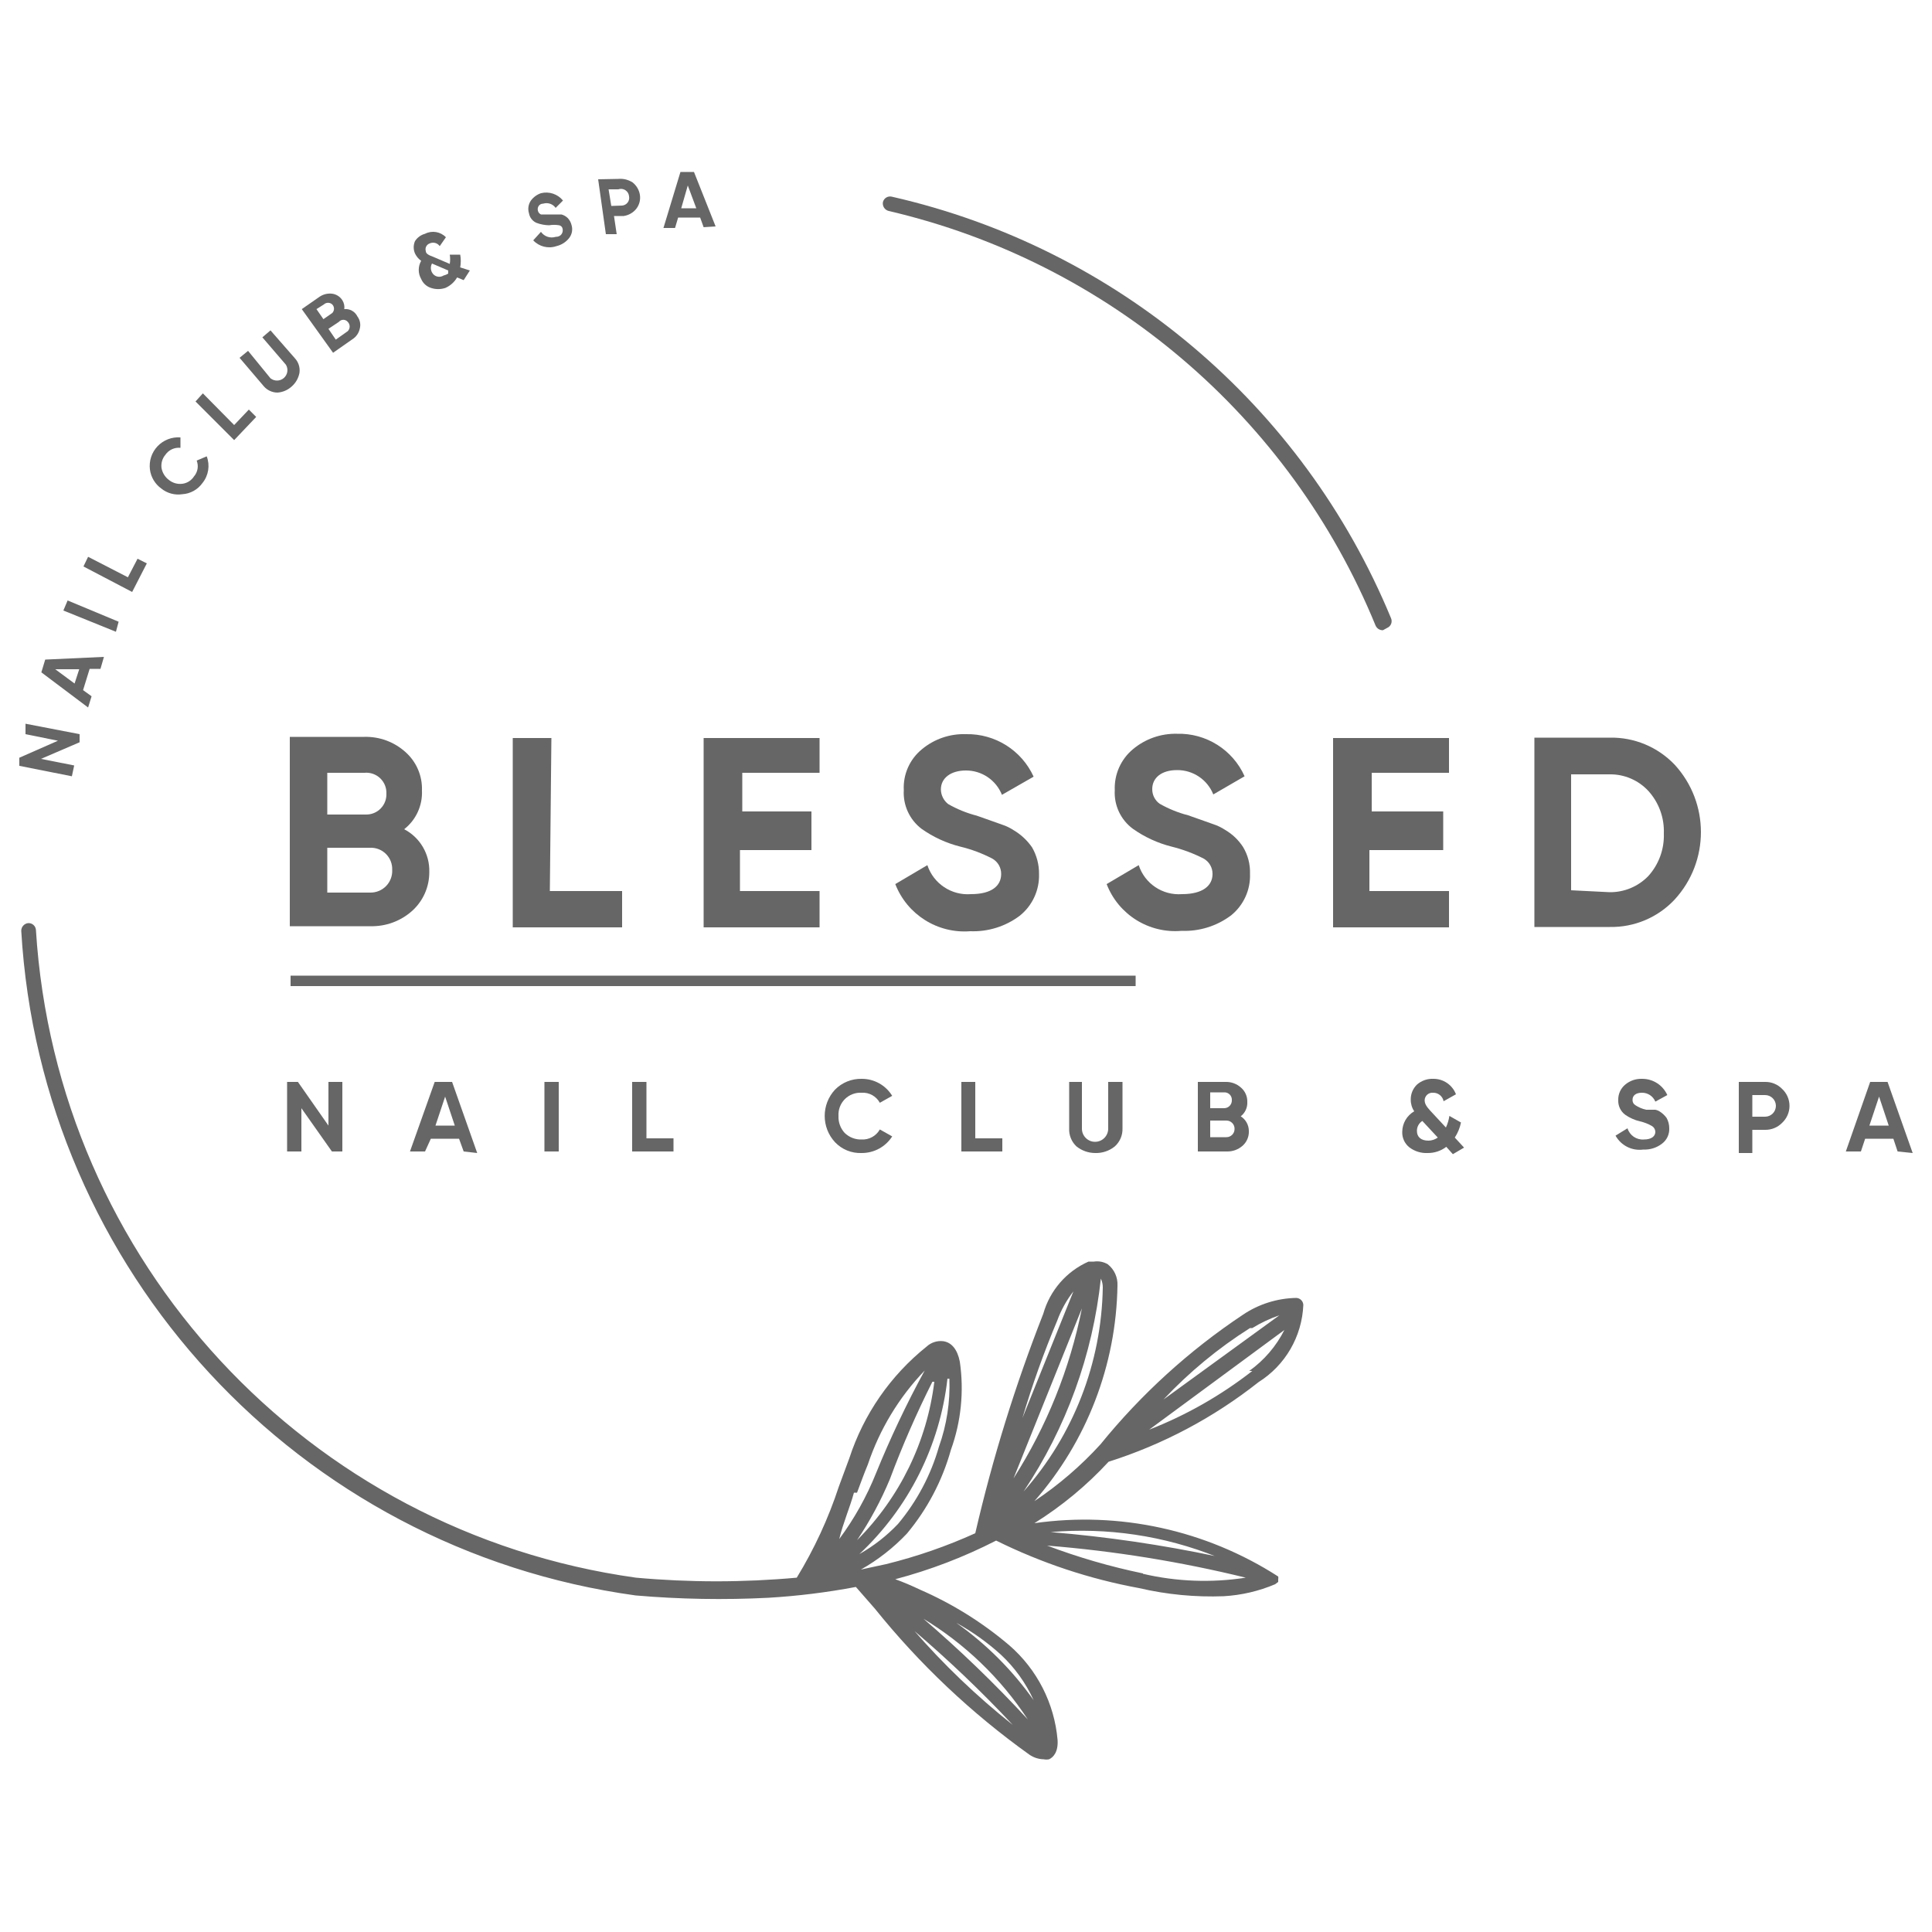
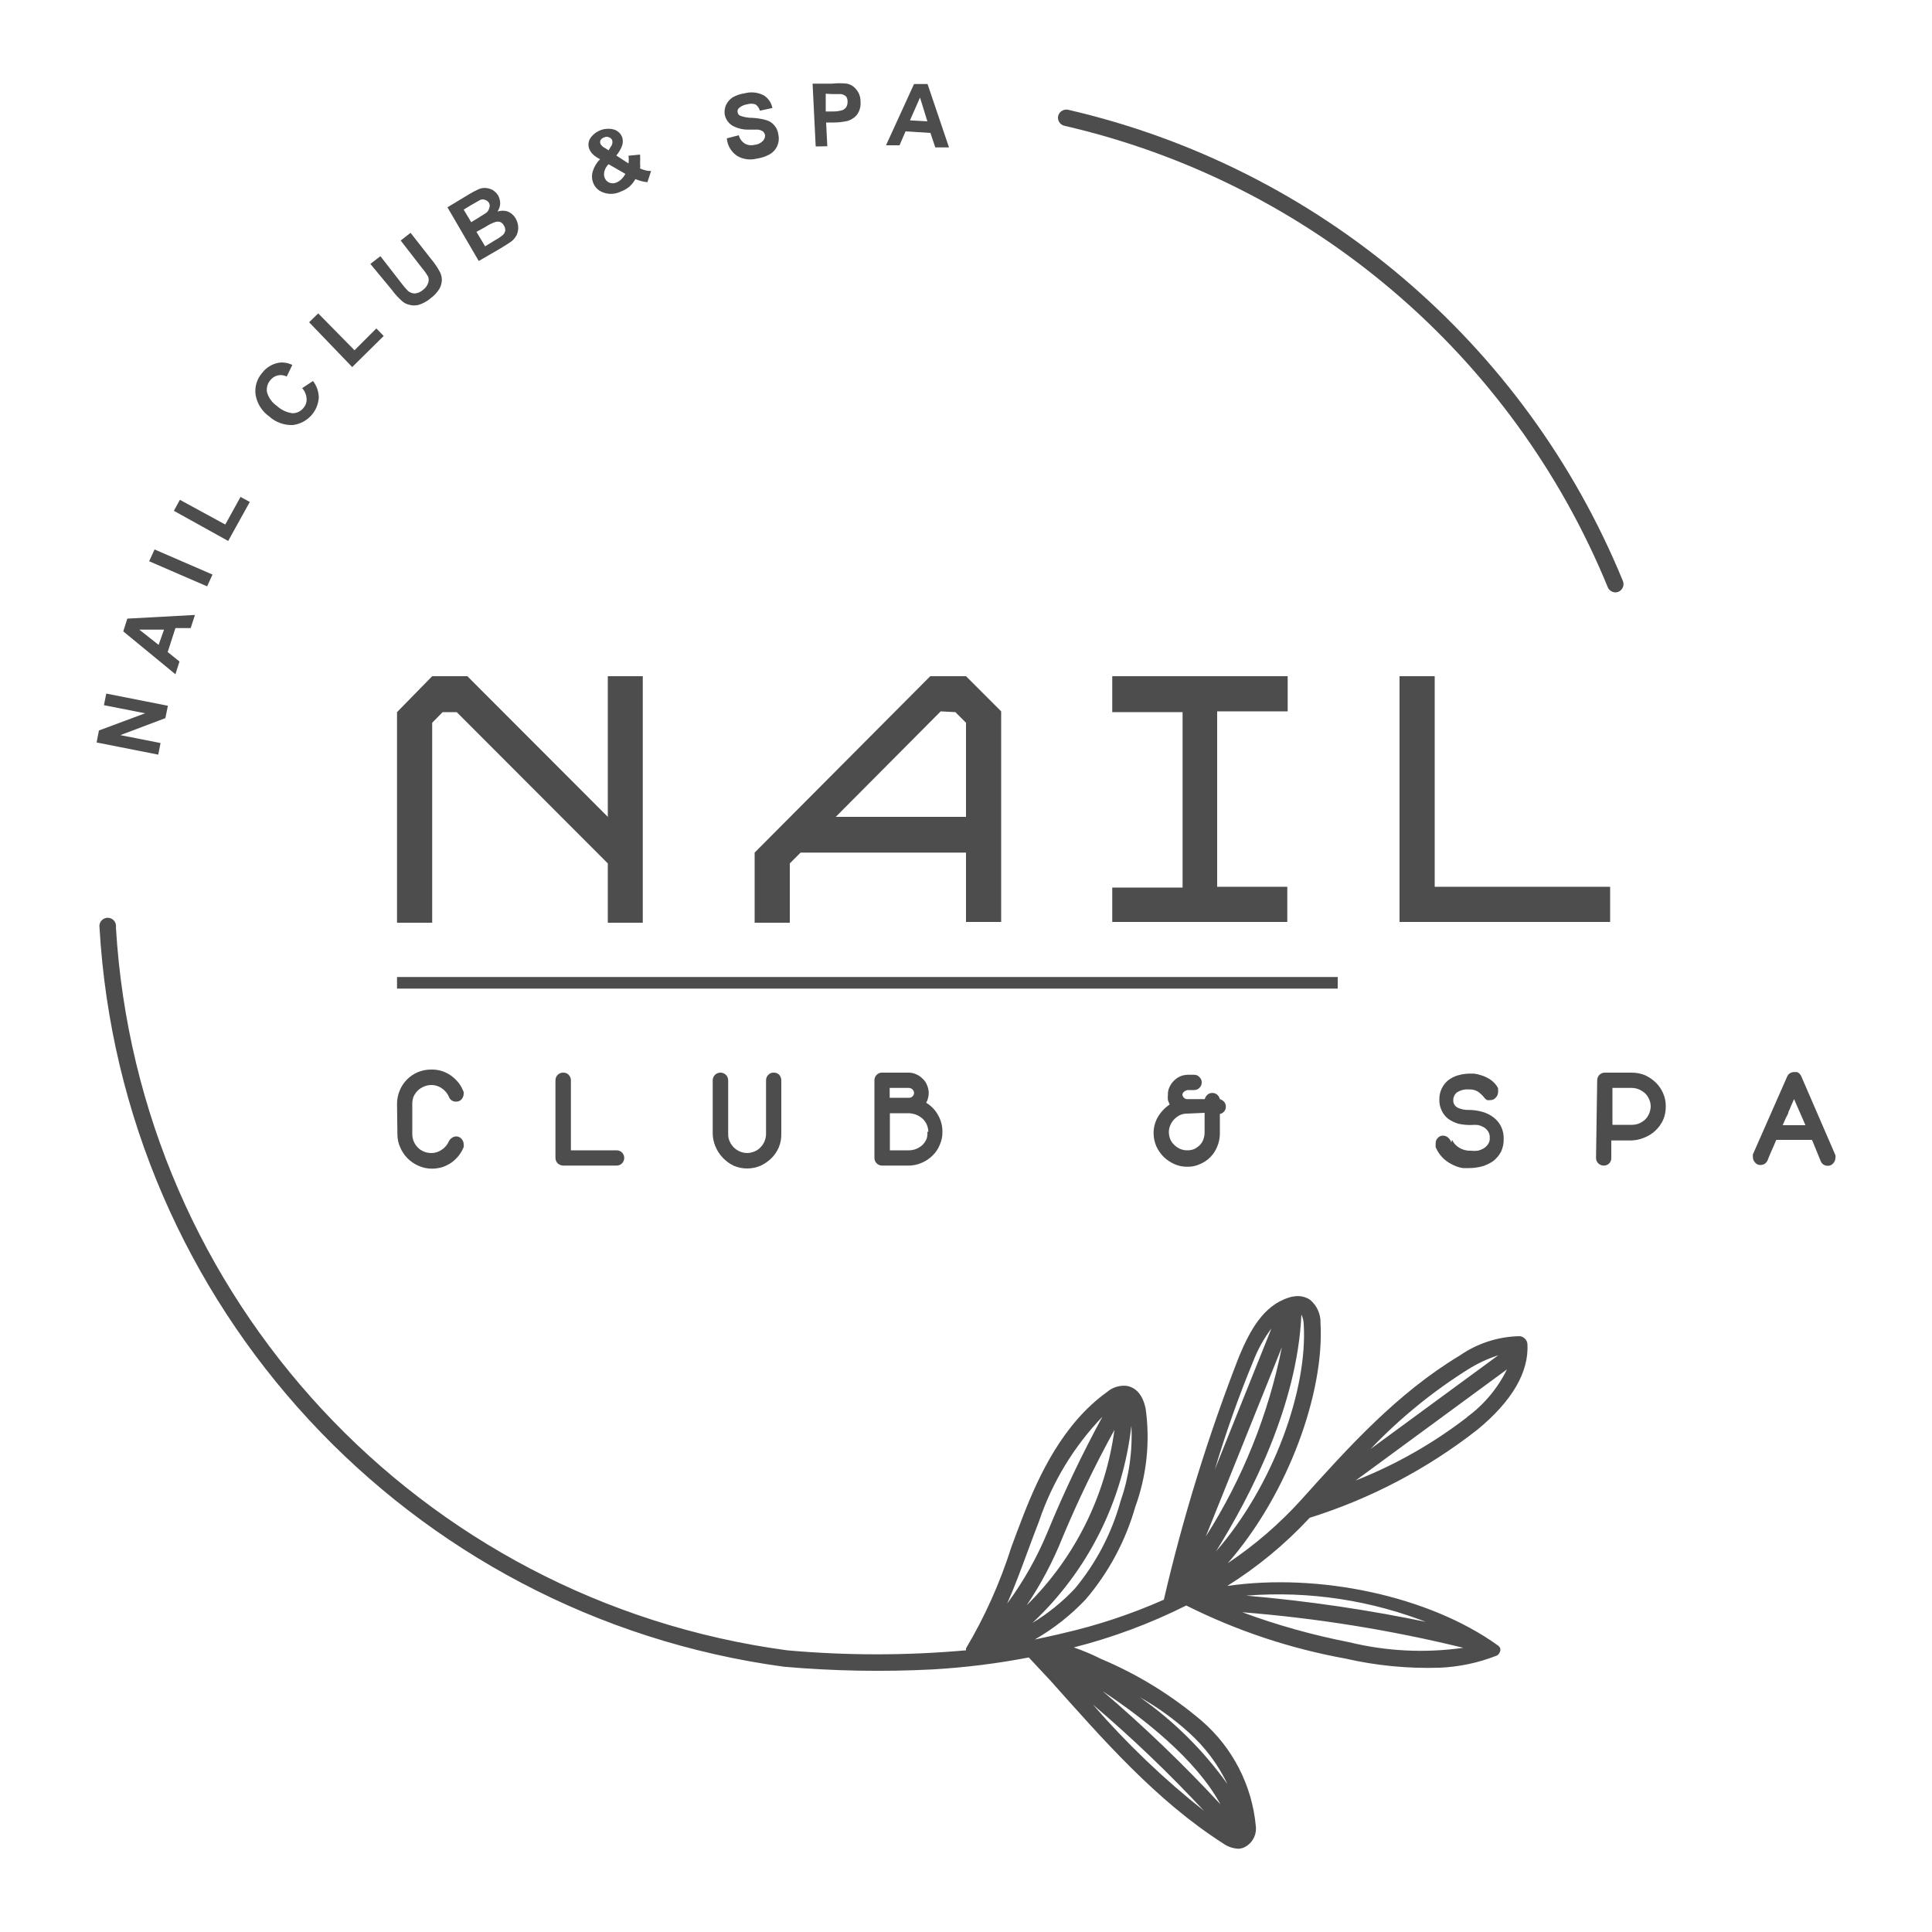
- <svg xmlns="http://www.w3.org/2000/svg" id="Layer_1" data-name="Layer 1" viewBox="0 0 50 50">
+ <svg xmlns="http://www.w3.org/2000/svg" id="Layer_1" data-name="Layer 1" viewBox="0 0 100 100">
  <defs>
-     <style>.cls-1{fill:#666;}</style>
+     <style>.cls-1{fill:#4d4d4d;}</style>
  </defs>
-   <path class="cls-1" d="M35.79,16.31a.2.2,0,0,1-.19-.12A18.05,18.05,0,0,0,23,5.46a.2.2,0,0,1-.15-.23.19.19,0,0,1,.23-.14A18.39,18.39,0,0,1,36,16a.19.19,0,0,1-.1.25Z" />
-   <path class="cls-1" d="M32.57,35.77a2.48,2.48,0,0,0,1.16-2,.19.19,0,0,0-.18-.18,2.55,2.55,0,0,0-1.39.44,16.57,16.57,0,0,0-3.68,3.35h0a9.34,9.34,0,0,1-1.71,1.47,8.67,8.67,0,0,0,2.15-5.58.66.66,0,0,0-.25-.55.54.54,0,0,0-.36-.07h0l-.14,0A2.1,2.1,0,0,0,27,34a40.45,40.45,0,0,0-1.76,5.68,13.31,13.31,0,0,1-2.31.8l-.65.14a5.08,5.08,0,0,0,1.19-.93,5.82,5.82,0,0,0,1.14-2.17,4.71,4.71,0,0,0,.23-2.28c-.06-.31-.21-.5-.43-.53h0a.54.54,0,0,0-.43.14,6.14,6.14,0,0,0-2,2.89l-.27.73a11.24,11.24,0,0,1-1.09,2.36.06.06,0,0,0,0,0,23,23,0,0,1-4.16,0A18.06,18.06,0,0,1,.93,24.07a.19.19,0,0,0-.2-.18.2.2,0,0,0-.18.2,18.45,18.45,0,0,0,15.9,17.2,25.17,25.17,0,0,0,3.44.06,17.89,17.89,0,0,0,2.26-.28l.49.56a20.24,20.24,0,0,0,4,3.78.67.67,0,0,0,.37.12.35.35,0,0,0,.14,0h0c.11-.05.24-.19.22-.5a3.66,3.66,0,0,0-1.25-2.45,9.3,9.3,0,0,0-2.31-1.44c-.21-.1-.42-.19-.64-.27a13,13,0,0,0,2.61-1h0a14.06,14.06,0,0,0,3.7,1.23,8.27,8.27,0,0,0,2.19.21A4,4,0,0,0,33,41h0l.08-.06h0a.05.05,0,0,0,0,0v0h0s0,0,0-.07v0a.18.18,0,0,0,0-.07h0a9.25,9.25,0,0,0-6.31-1.38,9.34,9.34,0,0,0,1.92-1.59A12.2,12.2,0,0,0,32.57,35.77Zm-8-.09a4.69,4.69,0,0,1-.27,1.76,5.44,5.44,0,0,1-1.06,2,4.28,4.28,0,0,1-1,.78A7.35,7.35,0,0,0,24.52,35.68Zm-.39.08a7,7,0,0,1-2,4.1,9.07,9.07,0,0,0,.85-1.58A25.35,25.35,0,0,1,24.13,35.76Zm-2,2.87c.09-.24.18-.49.28-.73a6.48,6.48,0,0,1,1.47-2.43,26.07,26.07,0,0,0-1.26,2.66,7.62,7.62,0,0,1-.95,1.7C21.81,39.44,22,39,22.1,38.63Zm10.23-3.15A10.63,10.63,0,0,1,29.74,37l3.5-2.58A2.93,2.93,0,0,1,32.33,35.48Zm0-1.11a3.45,3.45,0,0,1,.7-.33l-3,2.18A11.49,11.49,0,0,1,32.35,34.37ZM28,33.86a12.87,12.87,0,0,1-1.77,4.4ZM26.49,38.6a12.23,12.23,0,0,0,2-5.51.53.53,0,0,1,.05.23A8.17,8.17,0,0,1,26.49,38.6Zm.87-4.42a2.8,2.8,0,0,1,.42-.76L26.46,36.7A24.32,24.32,0,0,1,27.36,34.18Zm-3.73,8a31.15,31.15,0,0,1,2.58,2.46A19.33,19.33,0,0,1,23.63,42.17Zm.23-.31a8.5,8.5,0,0,1,2.74,2.63A31.83,31.83,0,0,0,23.86,41.86ZM26.75,44a8.38,8.38,0,0,0-2-2,6.11,6.11,0,0,1,1.15.82A3.71,3.71,0,0,1,26.75,44Zm2.83-3.28A16.49,16.49,0,0,1,27.1,40a32.53,32.53,0,0,1,5.14.83A7,7,0,0,1,29.58,40.73Zm1.91-.44a34.56,34.56,0,0,0-4.3-.63A9.4,9.4,0,0,1,31.49,40.29Z" />
-   <path class="cls-1" d="M11.11,22.57a1.34,1.34,0,0,1-.44,1,1.56,1.56,0,0,1-1.09.4H7.5v-4.9H9.43a1.53,1.53,0,0,1,1.06.39,1.27,1.27,0,0,1,.43,1,1.2,1.2,0,0,1-.46,1A1.21,1.21,0,0,1,11.11,22.57ZM8.47,20v1.08h1a.52.52,0,0,0,.53-.54A.52.52,0,0,0,9.43,20Zm1.11,3.1a.56.56,0,0,0,.57-.59.55.55,0,0,0-.57-.57H8.47v1.16Z" />
-   <path class="cls-1" d="M14.23,23.06H16.1V24H13.27v-4.9h1Z" />
-   <path class="cls-1" d="M19.15,23.06h2.06V24h-3v-4.9h3V20h-2v1H21V22H19.15Z" />
-   <path class="cls-1" d="M23.17,22.88l.83-.49a1.1,1.1,0,0,0,1.13.75c.54,0,.78-.22.78-.52a.45.45,0,0,0-.23-.4,3.66,3.66,0,0,0-.83-.31,3,3,0,0,1-1-.46,1.17,1.17,0,0,1-.46-1,1.28,1.28,0,0,1,.47-1.06A1.69,1.69,0,0,1,25,19a1.88,1.88,0,0,1,1.75,1.1l-.82.47a1,1,0,0,0-.93-.63c-.4,0-.65.2-.65.49a.49.49,0,0,0,.19.38,3,3,0,0,0,.74.3l.34.12.31.11a1.28,1.28,0,0,1,.31.15,1.51,1.51,0,0,1,.47.44,1.35,1.35,0,0,1,.18.69,1.33,1.33,0,0,1-.5,1.08,2,2,0,0,1-1.28.4A1.92,1.92,0,0,1,23.17,22.88Z" />
-   <path class="cls-1" d="M28.64,22.88l.83-.49a1.09,1.09,0,0,0,1.12.75c.54,0,.79-.22.79-.52a.45.45,0,0,0-.23-.4,3.87,3.87,0,0,0-.83-.31,3,3,0,0,1-1-.46,1.16,1.16,0,0,1-.47-1,1.31,1.31,0,0,1,.47-1.06,1.71,1.71,0,0,1,1.14-.4,1.86,1.86,0,0,1,1.75,1.1l-.81.47a1,1,0,0,0-.94-.63c-.4,0-.64.2-.64.49a.46.46,0,0,0,.19.38,3,3,0,0,0,.74.3l.34.12.31.11a1.28,1.28,0,0,1,.31.15,1.38,1.38,0,0,1,.46.44,1.26,1.26,0,0,1,.18.69,1.32,1.32,0,0,1-.49,1.08,2,2,0,0,1-1.28.4A1.9,1.9,0,0,1,28.64,22.88Z" />
-   <path class="cls-1" d="M35.44,23.06H37.5V24h-3v-4.9h3V20h-2v1h1.85V22H35.44Z" />
-   <path class="cls-1" d="M41.66,19.09a2.26,2.26,0,0,1,1.68.7,2.58,2.58,0,0,1,0,3.49,2.24,2.24,0,0,1-1.68.71H39.71v-4.9Zm0,4a1.37,1.37,0,0,0,1-.42,1.56,1.56,0,0,0,.4-1.1,1.55,1.55,0,0,0-.4-1.1,1.34,1.34,0,0,0-1-.43h-1v3Z" />
-   <path class="cls-1" d="M8.5,28h.36V29.8H8.59L7.8,28.68V29.8H7.43V28h.28l.79,1.13Z" />
-   <path class="cls-1" d="M12,29.8l-.12-.33h-.73L11,29.8h-.39L11.25,28h.45l.65,1.84Zm-.73-.67h.5l-.25-.75Z" />
-   <path class="cls-1" d="M14.09,28h.37V29.8h-.37Z" />
-   <path class="cls-1" d="M16.73,29.46h.7v.34H16.36V28h.37Z" />
-   <path class="cls-1" d="M21.61,29.56a1,1,0,0,1,0-1.36.94.94,0,0,1,.69-.28.92.92,0,0,1,.79.44l-.32.18a.5.5,0,0,0-.47-.26.57.57,0,0,0-.44.17.57.57,0,0,0-.16.43.61.61,0,0,0,.16.44.6.6,0,0,0,.44.17.51.51,0,0,0,.47-.26l.32.18a.93.93,0,0,1-.79.43A.9.9,0,0,1,21.61,29.56Z" />
-   <path class="cls-1" d="M25.24,29.46h.7v.34H24.88V28h.36Z" />
-   <path class="cls-1" d="M27.86,29.67a.6.6,0,0,1-.19-.47V28H28v1.21a.34.34,0,0,0,.68,0V28h.37V29.2a.6.6,0,0,1-.2.47.77.77,0,0,1-.51.17A.78.78,0,0,1,27.86,29.67Z" />
-   <path class="cls-1" d="M32.32,29.27a.48.48,0,0,1-.16.38.59.59,0,0,1-.41.15H31V28h.72a.57.57,0,0,1,.4.15.47.47,0,0,1,.16.37.44.44,0,0,1-.17.37A.45.45,0,0,1,32.32,29.27Zm-1-1v.41h.36a.2.2,0,0,0,.2-.21.19.19,0,0,0-.2-.2Zm.42,1.16a.21.21,0,0,0,.21-.21.21.21,0,0,0-.21-.22h-.42v.43Z" />
-   <path class="cls-1" d="M37.89,29.7l-.29.17-.17-.19a.78.78,0,0,1-.49.16.72.72,0,0,1-.47-.15.49.49,0,0,1-.18-.4.62.62,0,0,1,.31-.53.53.53,0,0,1-.09-.3.53.53,0,0,1,.16-.39.6.6,0,0,1,.42-.15.62.62,0,0,1,.59.4l-.32.18a.27.27,0,0,0-.27-.22.2.2,0,0,0-.22.19c0,.1.05.17.15.28l.4.43a1.07,1.07,0,0,0,.09-.3l.3.17a1.11,1.11,0,0,1-.16.39Zm-.68-.26-.4-.43h0a.3.3,0,0,0-.14.26c0,.15.1.25.3.25A.43.43,0,0,0,37.21,29.44Z" />
-   <path class="cls-1" d="M41.81,29.39l.31-.19a.41.41,0,0,0,.42.29c.21,0,.3-.09.3-.2a.18.18,0,0,0-.09-.15,1.1,1.1,0,0,0-.31-.12,1.12,1.12,0,0,1-.38-.17.45.45,0,0,1-.18-.38.5.5,0,0,1,.18-.4.64.64,0,0,1,.43-.15.71.71,0,0,1,.66.42l-.31.17a.37.37,0,0,0-.35-.23c-.15,0-.24.07-.24.18a.15.15,0,0,0,.07.14.84.84,0,0,0,.28.12l.12,0,.12,0a.33.33,0,0,1,.12.05.65.65,0,0,1,.17.16.54.54,0,0,1,.07.27.47.47,0,0,1-.19.4.73.73,0,0,1-.48.15A.71.71,0,0,1,41.81,29.39Z" />
-   <path class="cls-1" d="M45.68,28a.6.6,0,0,1,.44.18.6.6,0,0,1,0,.88.6.6,0,0,1-.44.18h-.33v.6H45V28Zm0,.9a.28.28,0,0,0,0-.56h-.33v.56Z" />
-   <path class="cls-1" d="M49.11,29.8,49,29.47h-.73l-.11.33h-.39L48.4,28h.45l.65,1.84Zm-.73-.67h.5l-.25-.75Z" />
-   <path class="cls-1" d="M.66,19l0-.27,1.4.27,0,.21-1,.43.86.17-.06.28L.5,19.82l0-.21,1-.44Z" />
-   <path class="cls-1" d="M2.6,17.31H2.32l-.17.55.22.16-.09.29L1.07,17.4l.1-.33L2.69,17Zm-.67.38.12-.37H1.43Z" />
-   <path class="cls-1" d="M1.64,15.8l.11-.26,1.32.55L3,16.35Z" />
-   <path class="cls-1" d="M3.31,14.94l.25-.48.24.12-.38.74-1.26-.66.12-.25Z" />
-   <path class="cls-1" d="M4.72,12.79a.7.7,0,0,1-.55-.15.72.72,0,0,1-.29-.49.74.74,0,0,1,.79-.83l0,.27a.42.42,0,0,0-.39.18.44.44,0,0,0-.1.34.49.49,0,0,0,.19.31.46.46,0,0,0,.35.1.42.42,0,0,0,.3-.19.4.4,0,0,0,.07-.41l.26-.11a.7.7,0,0,1-.11.69A.69.69,0,0,1,4.72,12.79Z" />
-   <path class="cls-1" d="M6.06,11l.38-.4.19.19-.57.6-1-1,.19-.21Z" />
-   <path class="cls-1" d="M7.18,10.16A.47.47,0,0,1,6.83,10L6.2,9.26l.22-.18L7,9.79a.27.27,0,0,0,.4-.35l-.61-.71L7,8.55l.63.72a.46.46,0,0,1,.12.38.62.62,0,0,1-.21.36A.6.6,0,0,1,7.18,10.16Z" />
-   <path class="cls-1" d="M9.25,8.19a.37.37,0,0,1,.06.32.43.43,0,0,1-.19.27l-.5.35L7.81,8l.46-.32a.48.48,0,0,1,.32-.08.37.37,0,0,1,.27.17A.34.34,0,0,1,8.91,8,.34.34,0,0,1,9.25,8.19ZM8.19,8l.18.26.23-.16a.16.16,0,0,0,0-.22.16.16,0,0,0-.22,0ZM9,8.57a.17.17,0,0,0,0-.24.15.15,0,0,0-.23,0l-.27.18.19.28Z" />
-   <path class="cls-1" d="M12.16,7,12,7.25l-.17-.07a.66.66,0,0,1-.3.27.58.58,0,0,1-.38,0,.41.41,0,0,1-.25-.23.47.47,0,0,1,0-.47.49.49,0,0,1-.16-.19.4.4,0,0,1,0-.32A.45.45,0,0,1,11,6.05a.46.46,0,0,1,.54.09l-.16.23a.21.21,0,0,0-.26-.07.16.16,0,0,0-.1.2c0,.07.09.11.2.15l.42.18a.75.75,0,0,0,0-.24l.27,0a.92.92,0,0,1,0,.33Zm-.56,0-.42-.18h0a.24.24,0,0,0,0,.23.21.21,0,0,0,.3.08A.37.37,0,0,0,11.6,7.08Z" />
-   <path class="cls-1" d="M13.8,6.22,14,6a.34.34,0,0,0,.38.13c.15,0,.2-.12.18-.21a.11.11,0,0,0-.09-.09.79.79,0,0,0-.26,0,1,1,0,0,1-.32-.06.33.33,0,0,1-.2-.25.38.38,0,0,1,.05-.33A.54.54,0,0,1,14,5a.56.56,0,0,1,.57.19l-.19.19a.29.29,0,0,0-.32-.11c-.11,0-.16.1-.14.18a.14.14,0,0,0,.08.1l.23,0h.2l.1,0a.37.37,0,0,1,.16.09.39.39,0,0,1,.1.18.37.37,0,0,1-.06.34.59.59,0,0,1-.33.21A.57.57,0,0,1,13.8,6.22Z" />
-   <path class="cls-1" d="M16,4.63a.59.59,0,0,1,.37.09.51.51,0,0,1,.19.32.47.47,0,0,1-.09.36.51.51,0,0,1-.33.19l-.25,0,.07.47-.28,0-.2-1.42Zm.1.69a.2.2,0,0,0,.18-.24A.21.21,0,0,0,16,4.9l-.25,0,.07.43Z" />
-   <path class="cls-1" d="M18.21,5.88l-.09-.25-.57,0-.08.27h-.3l.44-1.45.35,0,.56,1.41Zm-.58-.49.39,0L17.8,4.8Z" />
-   <rect class="cls-1" x="7.52" y="25.25" width="21.87" height="0.27" />
+   <path class="cls-1" d="M83.64,30.66a.43.43,0,0,1-.42-.26A40.13,40.13,0,0,0,55.09,6.51.43.43,0,0,1,54.77,6a.44.44,0,0,1,.51-.32A41,41,0,0,1,84,30.07a.43.43,0,0,1-.23.56A.35.35,0,0,1,83.64,30.66Z" />
+   <path class="cls-1" d="M76.47,74c1.82-1.5,2.67-3,2.59-4.44a.45.45,0,0,0-.4-.4,5.62,5.62,0,0,0-3.1,1c-3.23,1.94-5.76,4.74-8.2,7.46,0,0,0,0,0,0a20.48,20.48,0,0,1-3.81,3.29c3.16-3.62,5-8.87,4.8-12.42a1.51,1.51,0,0,0-.55-1.22,1.16,1.16,0,0,0-.81-.17h0a1.09,1.09,0,0,0-.3.07c-1.32.42-2,1.73-2.54,3a92,92,0,0,0-3.91,12.63A28.66,28.66,0,0,1,55,84.54c-.48.12-1,.22-1.44.32a11.47,11.47,0,0,0,2.63-2.07A12.75,12.75,0,0,0,58.76,78a10.59,10.59,0,0,0,.54-5.08c-.14-.69-.48-1.11-1-1.19h0a1.34,1.34,0,0,0-1,.32c-2.27,1.63-3.52,4.29-4.35,6.43-.21.53-.41,1.08-.61,1.62A25.09,25.09,0,0,1,50,85.32a.42.42,0,0,0,0,.1,51.87,51.87,0,0,1-9.26,0A40.17,40.17,0,0,1,6,48a.43.43,0,1,0-.85,0A41,41,0,0,0,40.58,86.27a55.7,55.7,0,0,0,7.67.14,38,38,0,0,0,5-.62L54.38,87c2.68,3,5.45,6.19,8.92,8.41a1.46,1.46,0,0,0,.82.28.84.84,0,0,0,.3-.08h0A1.08,1.08,0,0,0,65,94.51a8.2,8.2,0,0,0-2.8-5.44A20,20,0,0,0,57,85.87a11.6,11.6,0,0,0-1.42-.6A28.84,28.84,0,0,0,61.4,83.1h0a30.54,30.54,0,0,0,8.25,2.75,19.08,19.08,0,0,0,4.88.47,9.11,9.11,0,0,0,2.9-.61h0a.31.31,0,0,0,.16-.12h0a.52.52,0,0,0,.06-.13s0,0,0,0,0,0,0,0,0,0,0,0a.26.26,0,0,0,0-.15s0,0,0,0a.37.37,0,0,0-.13-.15h0c-3.56-2.56-9.28-3.76-14-3.07a21.13,21.13,0,0,0,4.27-3.53A27.34,27.34,0,0,0,76.47,74Zm-17.91-.21A10.32,10.32,0,0,1,58,77.7a12.12,12.12,0,0,1-2.36,4.52A10.36,10.36,0,0,1,53.44,84,16.51,16.51,0,0,0,58.56,73.79Zm-.87.17a15.68,15.68,0,0,1-4.55,9.13A18.53,18.53,0,0,0,55,79.57,57.92,57.92,0,0,1,57.69,74Zm-4.52,6.4c.2-.54.4-1.08.61-1.62a14.53,14.53,0,0,1,3.28-5.41,60.94,60.94,0,0,0-2.82,5.92A17.46,17.46,0,0,1,52.13,83C52.51,82.15,52.84,81.25,53.17,80.36Zm22.76-7a23.65,23.65,0,0,1-5.76,3.27L78,70.88A6.72,6.72,0,0,1,75.93,73.35ZM76,70.87a6.86,6.86,0,0,1,1.55-.72L70.94,75A26.29,26.29,0,0,1,76,70.87Zm-9.65-1.14a28.77,28.77,0,0,1-3.94,9.8ZM62.94,80.3c1.82-2.92,4.21-7.59,4.42-12.26a1.29,1.29,0,0,1,.12.49C67.69,71.89,65.93,76.87,62.94,80.3Zm1.93-9.85a6.93,6.93,0,0,1,.94-1.69l-2.93,7.3A58.37,58.37,0,0,1,64.87,70.45Zm-8.3,17.78a68.79,68.79,0,0,1,5.75,5.5A42.66,42.66,0,0,1,56.57,88.23Zm.51-.69c2.13,1.41,4.83,3.53,6.09,5.85A72.53,72.53,0,0,0,57.08,87.54Zm6.45,4.8A18.85,18.85,0,0,0,59,87.85a13.85,13.85,0,0,1,2.55,1.84A8.47,8.47,0,0,1,63.53,92.34ZM69.83,85a35.61,35.61,0,0,1-5.53-1.55,72.12,72.12,0,0,1,11.44,1.84A15.62,15.62,0,0,1,69.83,85Zm4.23-1a79.3,79.3,0,0,0-9.56-1.41A21.14,21.14,0,0,1,74.06,84.05Z" />
+   <path class="cls-1" d="M22.91,36.86l-.54.55V47.76H20.55V36.86L22.37,35h1.82l7.27,7.28V35h1.81V47.76H31.46V44.69l-7.82-7.83Z" />
+   <path class="cls-1" d="M48.15,35H50l1.82,1.82v10.9H50V44.13H41.44l-.56.56v3.07H39.06V44.13Zm.54,1.82-5.43,5.46H50V37.41l-.55-.55Z" />
+   <path class="cls-1" d="M57.57,36.86V35h9.08v1.82H63v9.08h3.63v1.82H57.57V45.94h3.64V36.86Z" />
+   <path class="cls-1" d="M74.26,35v10.9h9.08v1.82H72.44V35Z" />
+   <path class="cls-1" d="M20.55,57.13a1.81,1.81,0,0,1,.14-.69,1.75,1.75,0,0,1,.95-.95,1.78,1.78,0,0,1,.7-.13,1.75,1.75,0,0,1,.51.07,1.78,1.78,0,0,1,.46.22,2.05,2.05,0,0,1,.38.34,1.54,1.54,0,0,1,.26.42l.05.11s0,.08,0,.11a.45.45,0,0,1-.11.27.36.36,0,0,1-.29.12.37.37,0,0,1-.36-.24,1,1,0,0,0-.36-.44.91.91,0,0,0-.55-.18,1,1,0,0,0-.39.08,1.1,1.1,0,0,0-.31.2,1.16,1.16,0,0,0-.22.31,1,1,0,0,0-.07.38v1.58a1,1,0,0,0,.08.38,1,1,0,0,0,.21.31,1,1,0,0,0,.32.21,1,1,0,0,0,.38.07.91.91,0,0,0,.55-.18,1,1,0,0,0,.36-.44.44.44,0,0,1,.16-.17.36.36,0,0,1,.49.06.4.4,0,0,1,.11.27.37.37,0,0,1,0,.15,1.82,1.82,0,0,1-.26.45,1.85,1.85,0,0,1-.38.36,2,2,0,0,1-.46.23,1.91,1.91,0,0,1-.54.08,1.66,1.66,0,0,1-.7-.15,1.8,1.8,0,0,1-.94-.94,1.58,1.58,0,0,1-.15-.69Z" />
+   <path class="cls-1" d="M28.75,55.92a.4.4,0,0,1,.12-.29.39.39,0,0,1,.29-.11.35.35,0,0,1,.27.11.4.4,0,0,1,.12.29v3.62h2.36a.39.39,0,0,1,.4.39.4.4,0,0,1-.12.29.38.38,0,0,1-.28.11H29.16a.44.44,0,0,1-.29-.11.4.4,0,0,1-.12-.29Z" />
+   <path class="cls-1" d="M36.89,55.92a.4.4,0,0,1,.12-.29.41.41,0,0,1,.56,0,.4.4,0,0,1,.12.29V58.7a.81.81,0,0,0,.08.38,1,1,0,0,0,.21.31,1.06,1.06,0,0,0,.31.21,1,1,0,0,0,.38.08,1,1,0,0,0,.38-.08.85.85,0,0,0,.31-.21,1,1,0,0,0,.21-.31,1,1,0,0,0,.08-.38V55.92a.4.4,0,0,1,.12-.29.36.36,0,0,1,.28-.11.37.37,0,0,1,.28.11.44.44,0,0,1,.11.29V58.7a1.73,1.73,0,0,1-.13.69,1.85,1.85,0,0,1-.38.56,2.06,2.06,0,0,1-.57.39,1.77,1.77,0,0,1-1.38,0,1.94,1.94,0,0,1-.95-1,1.74,1.74,0,0,1-.14-.69Z" />
+   <path class="cls-1" d="M45.26,55.92a.4.4,0,0,1,.12-.29.36.36,0,0,1,.28-.11H47a.91.91,0,0,1,.41.08,1,1,0,0,1,.34.23.86.86,0,0,1,.23.33,1,1,0,0,1,.09.41,1.07,1.07,0,0,1-.13.51,1.68,1.68,0,0,1,.61.63,1.71,1.71,0,0,1,.23.87,1.56,1.56,0,0,1-.14.68,1.55,1.55,0,0,1-.38.56,1.76,1.76,0,0,1-.56.37,1.64,1.64,0,0,1-.69.14H45.66a.39.39,0,0,1-.28-.11.4.4,0,0,1-.12-.29Zm.79.39v.51h1a.24.24,0,0,0,.18-.07.24.24,0,0,0,0-.36.27.27,0,0,0-.19-.08Zm2,2.27a1,1,0,0,0-.08-.37,1,1,0,0,0-.21-.3,1.1,1.1,0,0,0-.31-.2,1.24,1.24,0,0,0-.39-.09h-1v1.92h1a1,1,0,0,0,.38-.08,1.1,1.1,0,0,0,.31-.2,1,1,0,0,0,.21-.31A.91.91,0,0,0,48,58.58Z" />
+   <path class="cls-1" d="M61.2,56.64a.26.26,0,0,0,.07.17.25.25,0,0,0,.16.08h.93a.43.43,0,0,1,.14-.23.37.37,0,0,1,.25-.09.38.38,0,0,1,.25.09.43.43,0,0,1,.14.23.52.52,0,0,1,.22.14.38.38,0,0,1,.09.25.37.37,0,0,1-.09.25.38.38,0,0,1-.22.13v1a1.7,1.7,0,0,1-.13.67,1.63,1.63,0,0,1-.89.92,1.45,1.45,0,0,1-.66.14,1.56,1.56,0,0,1-.68-.14,1.9,1.9,0,0,1-.55-.37,1.93,1.93,0,0,1-.38-.55,1.71,1.71,0,0,1-.14-.67,1.65,1.65,0,0,1,.23-.86,2,2,0,0,1,.6-.63l-.09-.23a1.24,1.24,0,0,1,0-.27.87.87,0,0,1,.08-.4,1.14,1.14,0,0,1,.56-.56,1.07,1.07,0,0,1,.41-.08h.31a.34.34,0,0,1,.27.12.35.35,0,0,1,.12.28.38.38,0,0,1-.12.28.37.37,0,0,1-.27.11h-.31a.34.34,0,0,0-.19.07A.25.25,0,0,0,61.2,56.64Zm.26,1a.9.9,0,0,0-.37.07,1.08,1.08,0,0,0-.3.21,1,1,0,0,0-.21.31.87.87,0,0,0-.08.37,1,1,0,0,0,.07.36.81.81,0,0,0,.21.3,1,1,0,0,0,.31.21.9.9,0,0,0,.37.07.86.86,0,0,0,.36-.07,1,1,0,0,0,.29-.21.75.75,0,0,0,.18-.3,1,1,0,0,0,.06-.36v-1Z" />
+   <path class="cls-1" d="M75.16,59a.91.91,0,0,0,.36.4,1.05,1.05,0,0,0,.6.16,1.5,1.5,0,0,0,.37,0,1.13,1.13,0,0,0,.32-.13.77.77,0,0,0,.22-.22.53.53,0,0,0,.08-.32.57.57,0,0,0-.08-.32.77.77,0,0,0-.22-.22,1.25,1.25,0,0,0-.31-.12,2.33,2.33,0,0,0-.38,0,2.7,2.7,0,0,1-.65-.07,1.73,1.73,0,0,1-.51-.25,1.11,1.11,0,0,1-.33-.41,1.22,1.22,0,0,1-.13-.59,1.25,1.25,0,0,1,.12-.56,1.27,1.27,0,0,1,.33-.43,1.53,1.53,0,0,1,.51-.26,2.29,2.29,0,0,1,.66-.09h.17a1.77,1.77,0,0,1,.39.09,1.74,1.74,0,0,1,.46.22,1.22,1.22,0,0,1,.4.44.46.46,0,0,1,0,.1.5.5,0,0,1,0,.12.4.4,0,0,1-.11.26.34.34,0,0,1-.28.14.58.58,0,0,1-.18,0,.35.35,0,0,1-.13-.11h0a1.66,1.66,0,0,0-.33-.32.8.8,0,0,0-.47-.12,1,1,0,0,0-.64.16.51.51,0,0,0-.18.38.42.42,0,0,0,.24.41,1.28,1.28,0,0,0,.58.11,2.56,2.56,0,0,1,.69.1,1.67,1.67,0,0,1,.58.29,1.3,1.3,0,0,1,.38.46,1.35,1.35,0,0,1,.14.65,1.44,1.44,0,0,1-.14.67,1.61,1.61,0,0,1-.39.47,2.08,2.08,0,0,1-.58.28,2.71,2.71,0,0,1-.71.09l-.28,0a1.64,1.64,0,0,1-.47-.14,2,2,0,0,1-.51-.32,1.73,1.73,0,0,1-.44-.62.22.22,0,0,1,0-.1.38.38,0,0,1,0-.1.37.37,0,0,1,.11-.28.34.34,0,0,1,.27-.12.4.4,0,0,1,.26.1.53.53,0,0,1,.17.25Z" />
+   <path class="cls-1" d="M82.67,55.92a.4.4,0,0,1,.12-.29.37.37,0,0,1,.28-.11h1.38a1.8,1.8,0,0,1,.69.13,2,2,0,0,1,.56.38,1.75,1.75,0,0,1,.38.55,1.61,1.61,0,0,1,.14.69,1.72,1.72,0,0,1-.13.68,1.77,1.77,0,0,1-1,.94,1.81,1.81,0,0,1-.69.14h-1v.9a.38.38,0,0,1-.39.4.41.41,0,0,1-.28-.11.4.4,0,0,1-.12-.29Zm.79.39v1.91h1a1,1,0,0,0,.38-.07,1.1,1.1,0,0,0,.31-.2,1,1,0,0,0,.29-.68.91.91,0,0,0-.08-.37,1,1,0,0,0-.21-.31,1.27,1.27,0,0,0-.31-.2,1,1,0,0,0-.38-.08Z" />
+   <path class="cls-1" d="M92.5,55.73a.38.38,0,0,1,.36-.24h.08l.08,0a.43.43,0,0,1,.21.21L95,59.79a.34.34,0,0,1,0,.15.4.4,0,0,1-.11.27.34.34,0,0,1-.29.13.37.37,0,0,1-.36-.24L93.79,59H91.94c-.08.18-.15.36-.23.53s-.15.35-.22.53a.45.45,0,0,1-.15.18.42.42,0,0,1-.21.06.34.34,0,0,1-.29-.13.4.4,0,0,1-.11-.27.17.17,0,0,1,0-.07.19.19,0,0,1,0-.08Zm.36,1.16-.15.34a3.09,3.09,0,0,1-.14.32c0,.11-.1.22-.14.33l-.16.36h1.18Z" />
+   <path class="cls-1" d="M8.19,39.06,5,38.43l.12-.62,2.39-.89L5.38,36.5l.12-.6,3.19.63-.13.64-2.33.88,2.08.41Z" />
+   <path class="cls-1" d="M10.09,31.83l-.22.68-.79,0-.4,1.24.61.49-.21.66-2.7-2.22.21-.66Zm-1.6.76-1.28,0,1,.79Z" />
+   <path class="cls-1" d="M10.72,30.35l-3-1.3L8,28.44l3,1.3Z" />
+   <path class="cls-1" d="M11.81,28,9,26.44l.31-.57,2.35,1.28.79-1.43.48.26Z" />
+   <path class="cls-1" d="M15.64,20.09l.56-.37a1.43,1.43,0,0,1,.3.87A1.53,1.53,0,0,1,15.15,22a1.72,1.72,0,0,1-1.21-.44,1.73,1.73,0,0,1-.71-1.12,1.42,1.42,0,0,1,.34-1.14,1.38,1.38,0,0,1,.89-.53,1.21,1.21,0,0,1,.67.12l-.29.6a.68.68,0,0,0-.46-.06.7.7,0,0,0-.39.25.76.76,0,0,0-.17.62,1.29,1.29,0,0,0,.51.71,1.47,1.47,0,0,0,.82.38.73.73,0,0,0,.57-.29.63.63,0,0,0,.15-.45A.9.9,0,0,0,15.64,20.09Z" />
+   <path class="cls-1" d="M18.23,19,16,16.68l.47-.46,1.88,1.91L19.48,17l.38.39Z" />
+   <path class="cls-1" d="M19.17,13.66l.52-.4,1.08,1.39a3.35,3.35,0,0,0,.35.41.55.55,0,0,0,.36.13A.74.74,0,0,0,21.9,15a.73.73,0,0,0,.26-.35.47.47,0,0,0,0-.33,3.09,3.09,0,0,0-.32-.45l-1.1-1.42.51-.4,1.05,1.34a3.8,3.8,0,0,1,.47.69.91.91,0,0,1,.1.44,1,1,0,0,1-.14.45,1.79,1.79,0,0,1-.43.46,1.77,1.77,0,0,1-.63.35.94.94,0,0,1-.47,0,.86.86,0,0,1-.36-.17,3.53,3.53,0,0,1-.56-.61Z" />
+   <path class="cls-1" d="M23.16,10.73l1.11-.67a4.52,4.52,0,0,1,.51-.27.76.76,0,0,1,.36-.06.88.88,0,0,1,.35.1.86.86,0,0,1,.29.28.88.88,0,0,1,.11.42.81.81,0,0,1-.14.42.83.83,0,0,1,.54,0,.85.85,0,0,1,.39.34,1,1,0,0,1,.14.42.93.93,0,0,1-.07.44,1,1,0,0,1-.3.36c-.09.06-.31.21-.67.42l-1,.58Zm.84.12.39.65.36-.22.41-.26a.41.41,0,0,0,.16-.24.31.31,0,0,0,0-.26.36.36,0,0,0-.2-.17.33.33,0,0,0-.27,0l-.49.28ZM24.66,12l.45.75.52-.32a2.16,2.16,0,0,0,.38-.25.43.43,0,0,0,.14-.23.42.42,0,0,0-.07-.28.37.37,0,0,0-.19-.18.42.42,0,0,0-.25,0,2.13,2.13,0,0,0-.52.26Z" />
+   <path class="cls-1" d="M33.7,8.85l-.19.58a2.1,2.1,0,0,1-.62-.16,1.72,1.72,0,0,1-.31.39,1.54,1.54,0,0,1-.46.26,1.15,1.15,0,0,1-1,0,.86.86,0,0,1-.43-.49.92.92,0,0,1,0-.59,1.51,1.51,0,0,1,.37-.6A1.52,1.52,0,0,1,30.7,8a.84.84,0,0,1-.2-.29.63.63,0,0,1,.05-.55,1.13,1.13,0,0,1,1.25-.45.67.67,0,0,1,.41.41.73.73,0,0,1,0,.39,1.74,1.74,0,0,1-.31.54l.63.41a1.33,1.33,0,0,0,0-.4L33.13,8a3.86,3.86,0,0,1,0,.46.92.92,0,0,1,0,.26,1.82,1.82,0,0,0,.33.11A1.08,1.08,0,0,0,33.7,8.85ZM31.5,7.78l.11-.18a.38.38,0,0,0,.08-.33.25.25,0,0,0-.16-.16.27.27,0,0,0-.25,0,.32.32,0,0,0-.2.15.26.26,0,0,0,0,.19.53.53,0,0,0,.23.21Zm0,.72a.76.76,0,0,0-.21.35.53.53,0,0,0,0,.33.43.43,0,0,0,.24.27.47.47,0,0,0,.37,0,.82.82,0,0,0,.25-.16A1.13,1.13,0,0,0,32.37,9Z" />
+   <path class="cls-1" d="M37.62,7.16,38.24,7a.72.72,0,0,0,.31.43.66.66,0,0,0,.49.07.68.68,0,0,0,.45-.21A.39.39,0,0,0,39.6,7a.39.39,0,0,0-.1-.19.58.58,0,0,0-.26-.1l-.54,0a1.68,1.68,0,0,1-.78-.2.86.86,0,0,1-.41-.59.92.92,0,0,1,.07-.49,1,1,0,0,1,.34-.39,1.74,1.74,0,0,1,.62-.21,1.36,1.36,0,0,1,1,.11,1,1,0,0,1,.44.65l-.65.14a.56.56,0,0,0-.23-.33.73.73,0,0,0-.43,0,.82.82,0,0,0-.42.19.23.23,0,0,0-.07.22.22.22,0,0,0,.13.18,1.8,1.8,0,0,0,.63.11,3.22,3.22,0,0,1,.73.12.82.82,0,0,1,.41.27.89.89,0,0,1,.21.49.93.93,0,0,1-.44,1,1.87,1.87,0,0,1-.68.23,1.35,1.35,0,0,1-1-.13A1.21,1.21,0,0,1,37.62,7.16Z" />
+   <path class="cls-1" d="M42.22,7.58l-.16-3.25,1,0a3.52,3.52,0,0,1,.78,0,.82.82,0,0,1,.48.3.93.93,0,0,1,.22.62,1,1,0,0,1-.08.51.78.78,0,0,1-.26.33,1,1,0,0,1-.33.17,3.32,3.32,0,0,1-.68.08l-.43,0,.06,1.23Zm.52-2.73,0,.92.35,0a1.67,1.67,0,0,0,.52-.07.48.48,0,0,0,.2-.17.55.55,0,0,0,.06-.26A.48.48,0,0,0,43.8,5a.49.49,0,0,0-.27-.13h-.47Z" />
+   <path class="cls-1" d="M49.12,7.63l-.71,0-.25-.75-1.29-.08-.31.72-.7,0,1.45-3.17.7,0ZM48,6.28l-.38-1.23L47.1,6.23Z" />
+   <rect class="cls-1" x="20.55" y="50.57" width="48.69" height="0.6" />
</svg>
